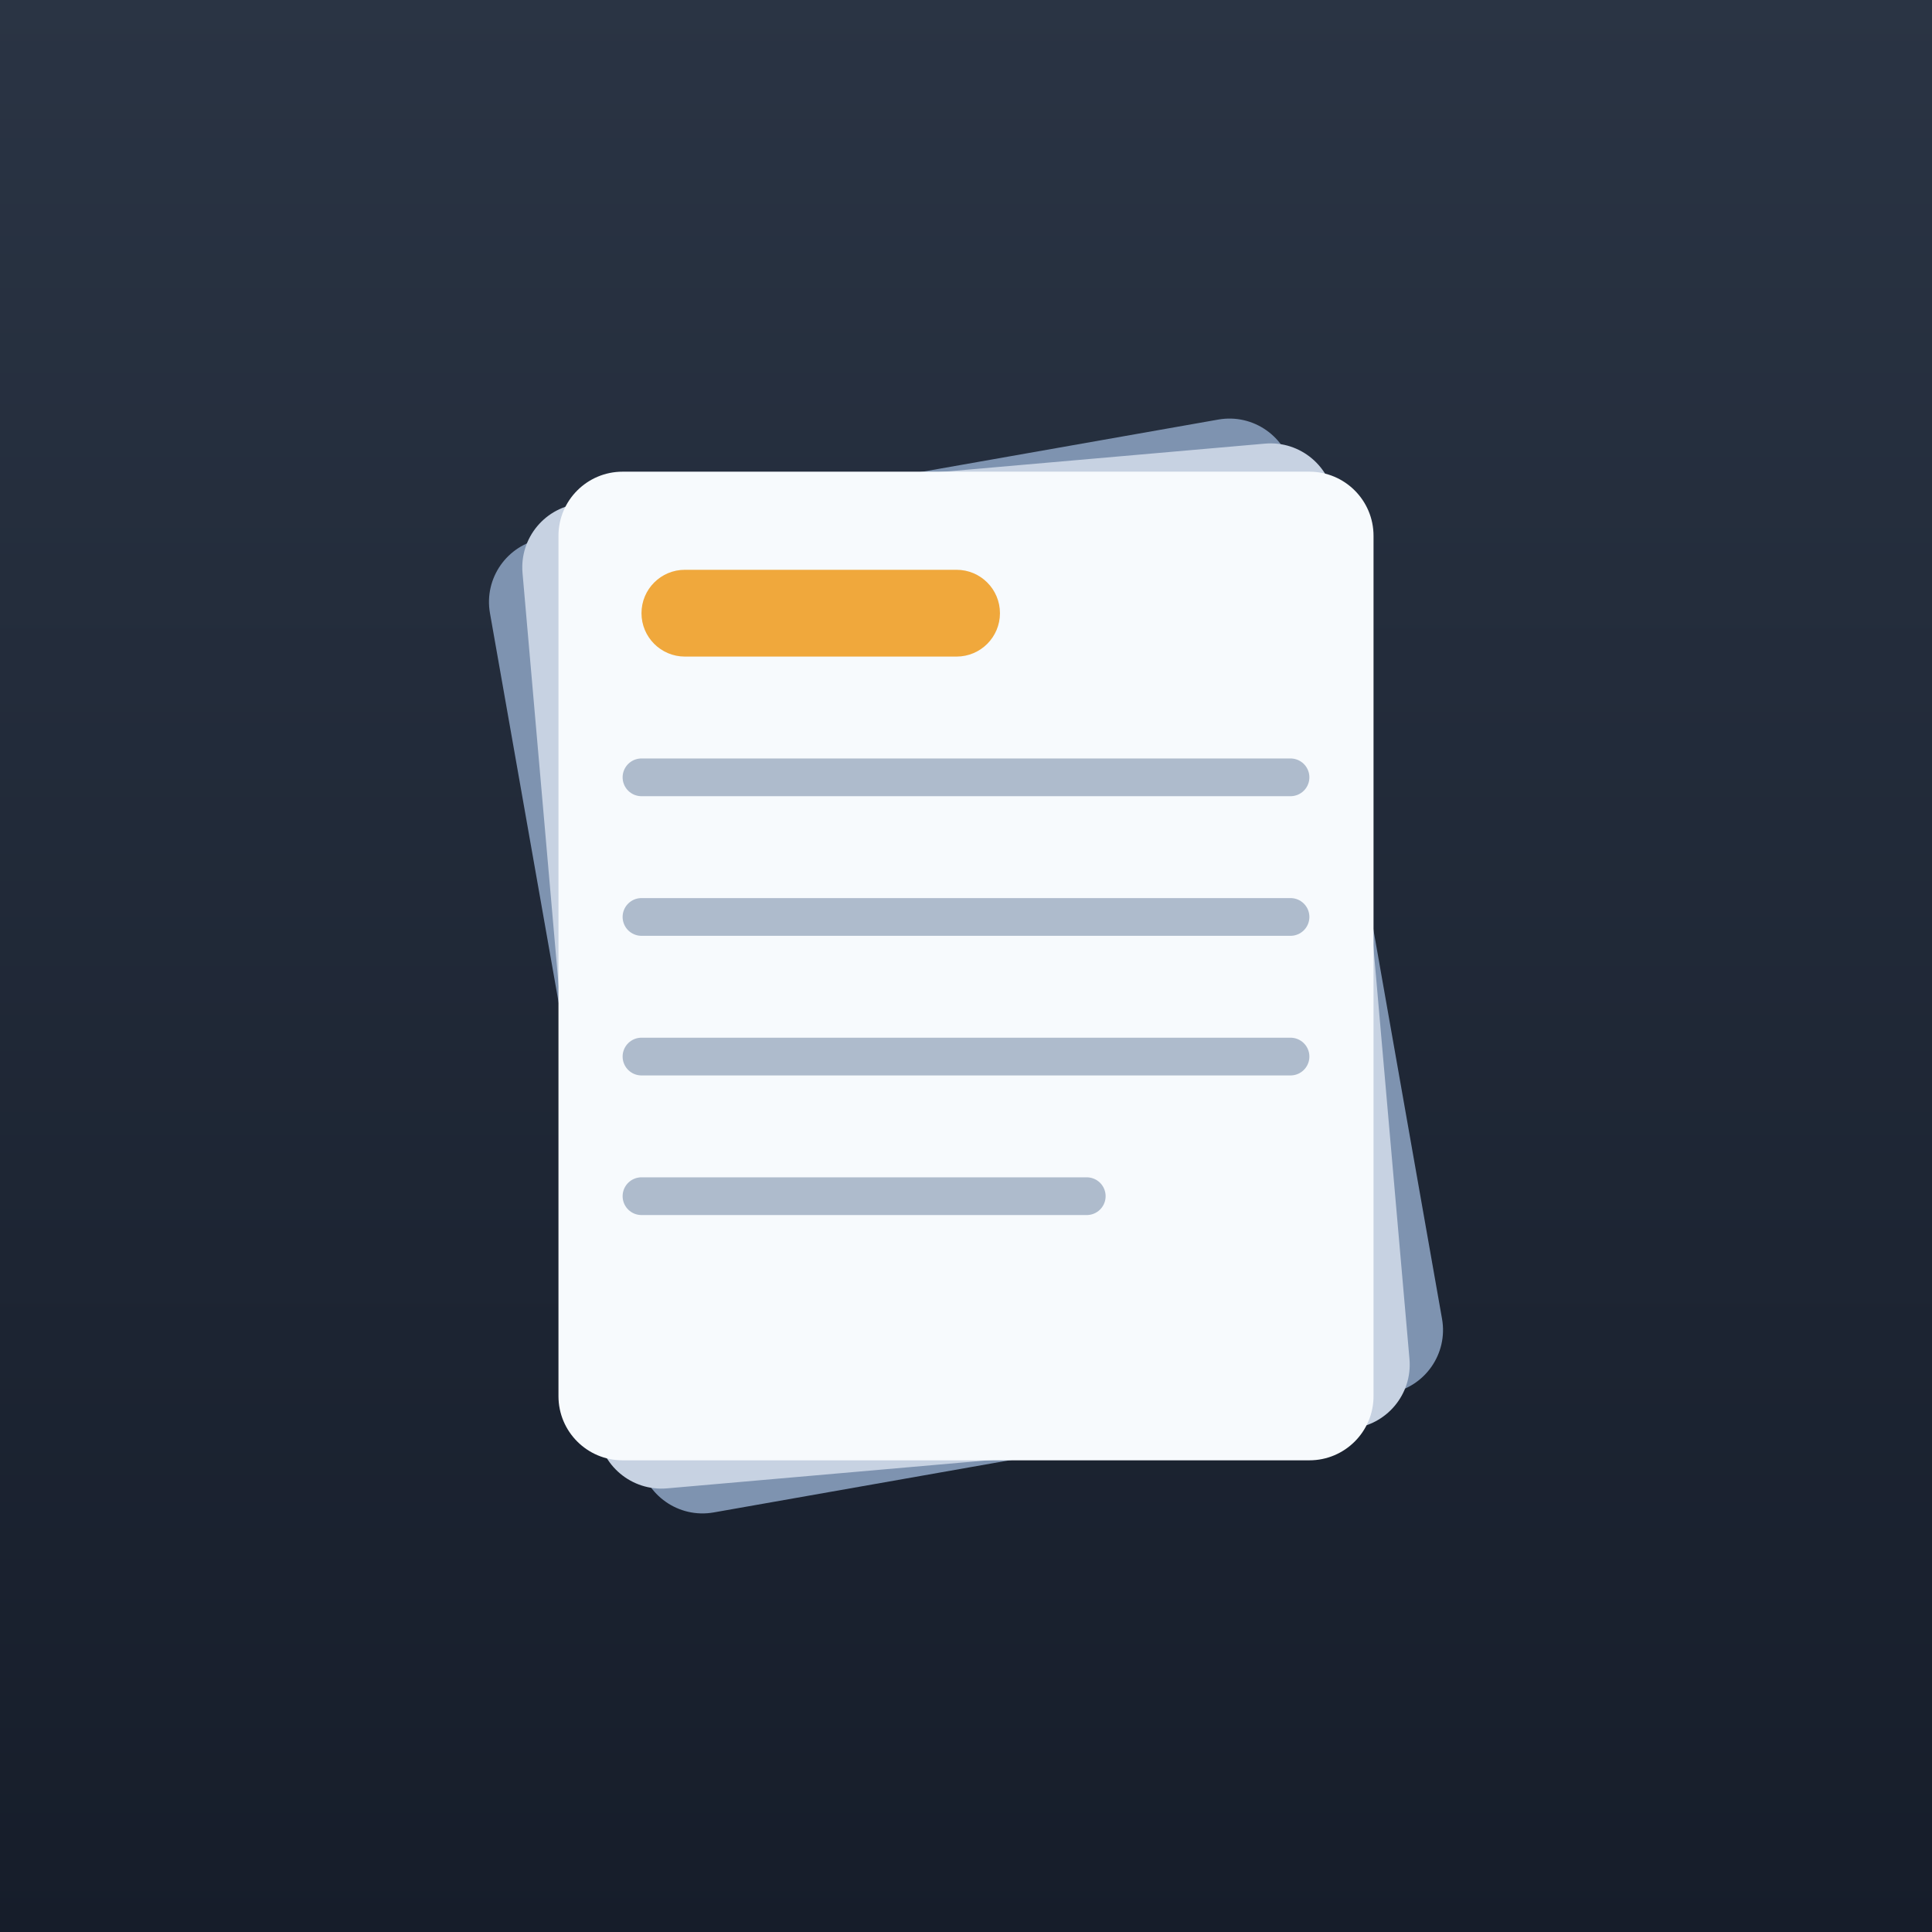
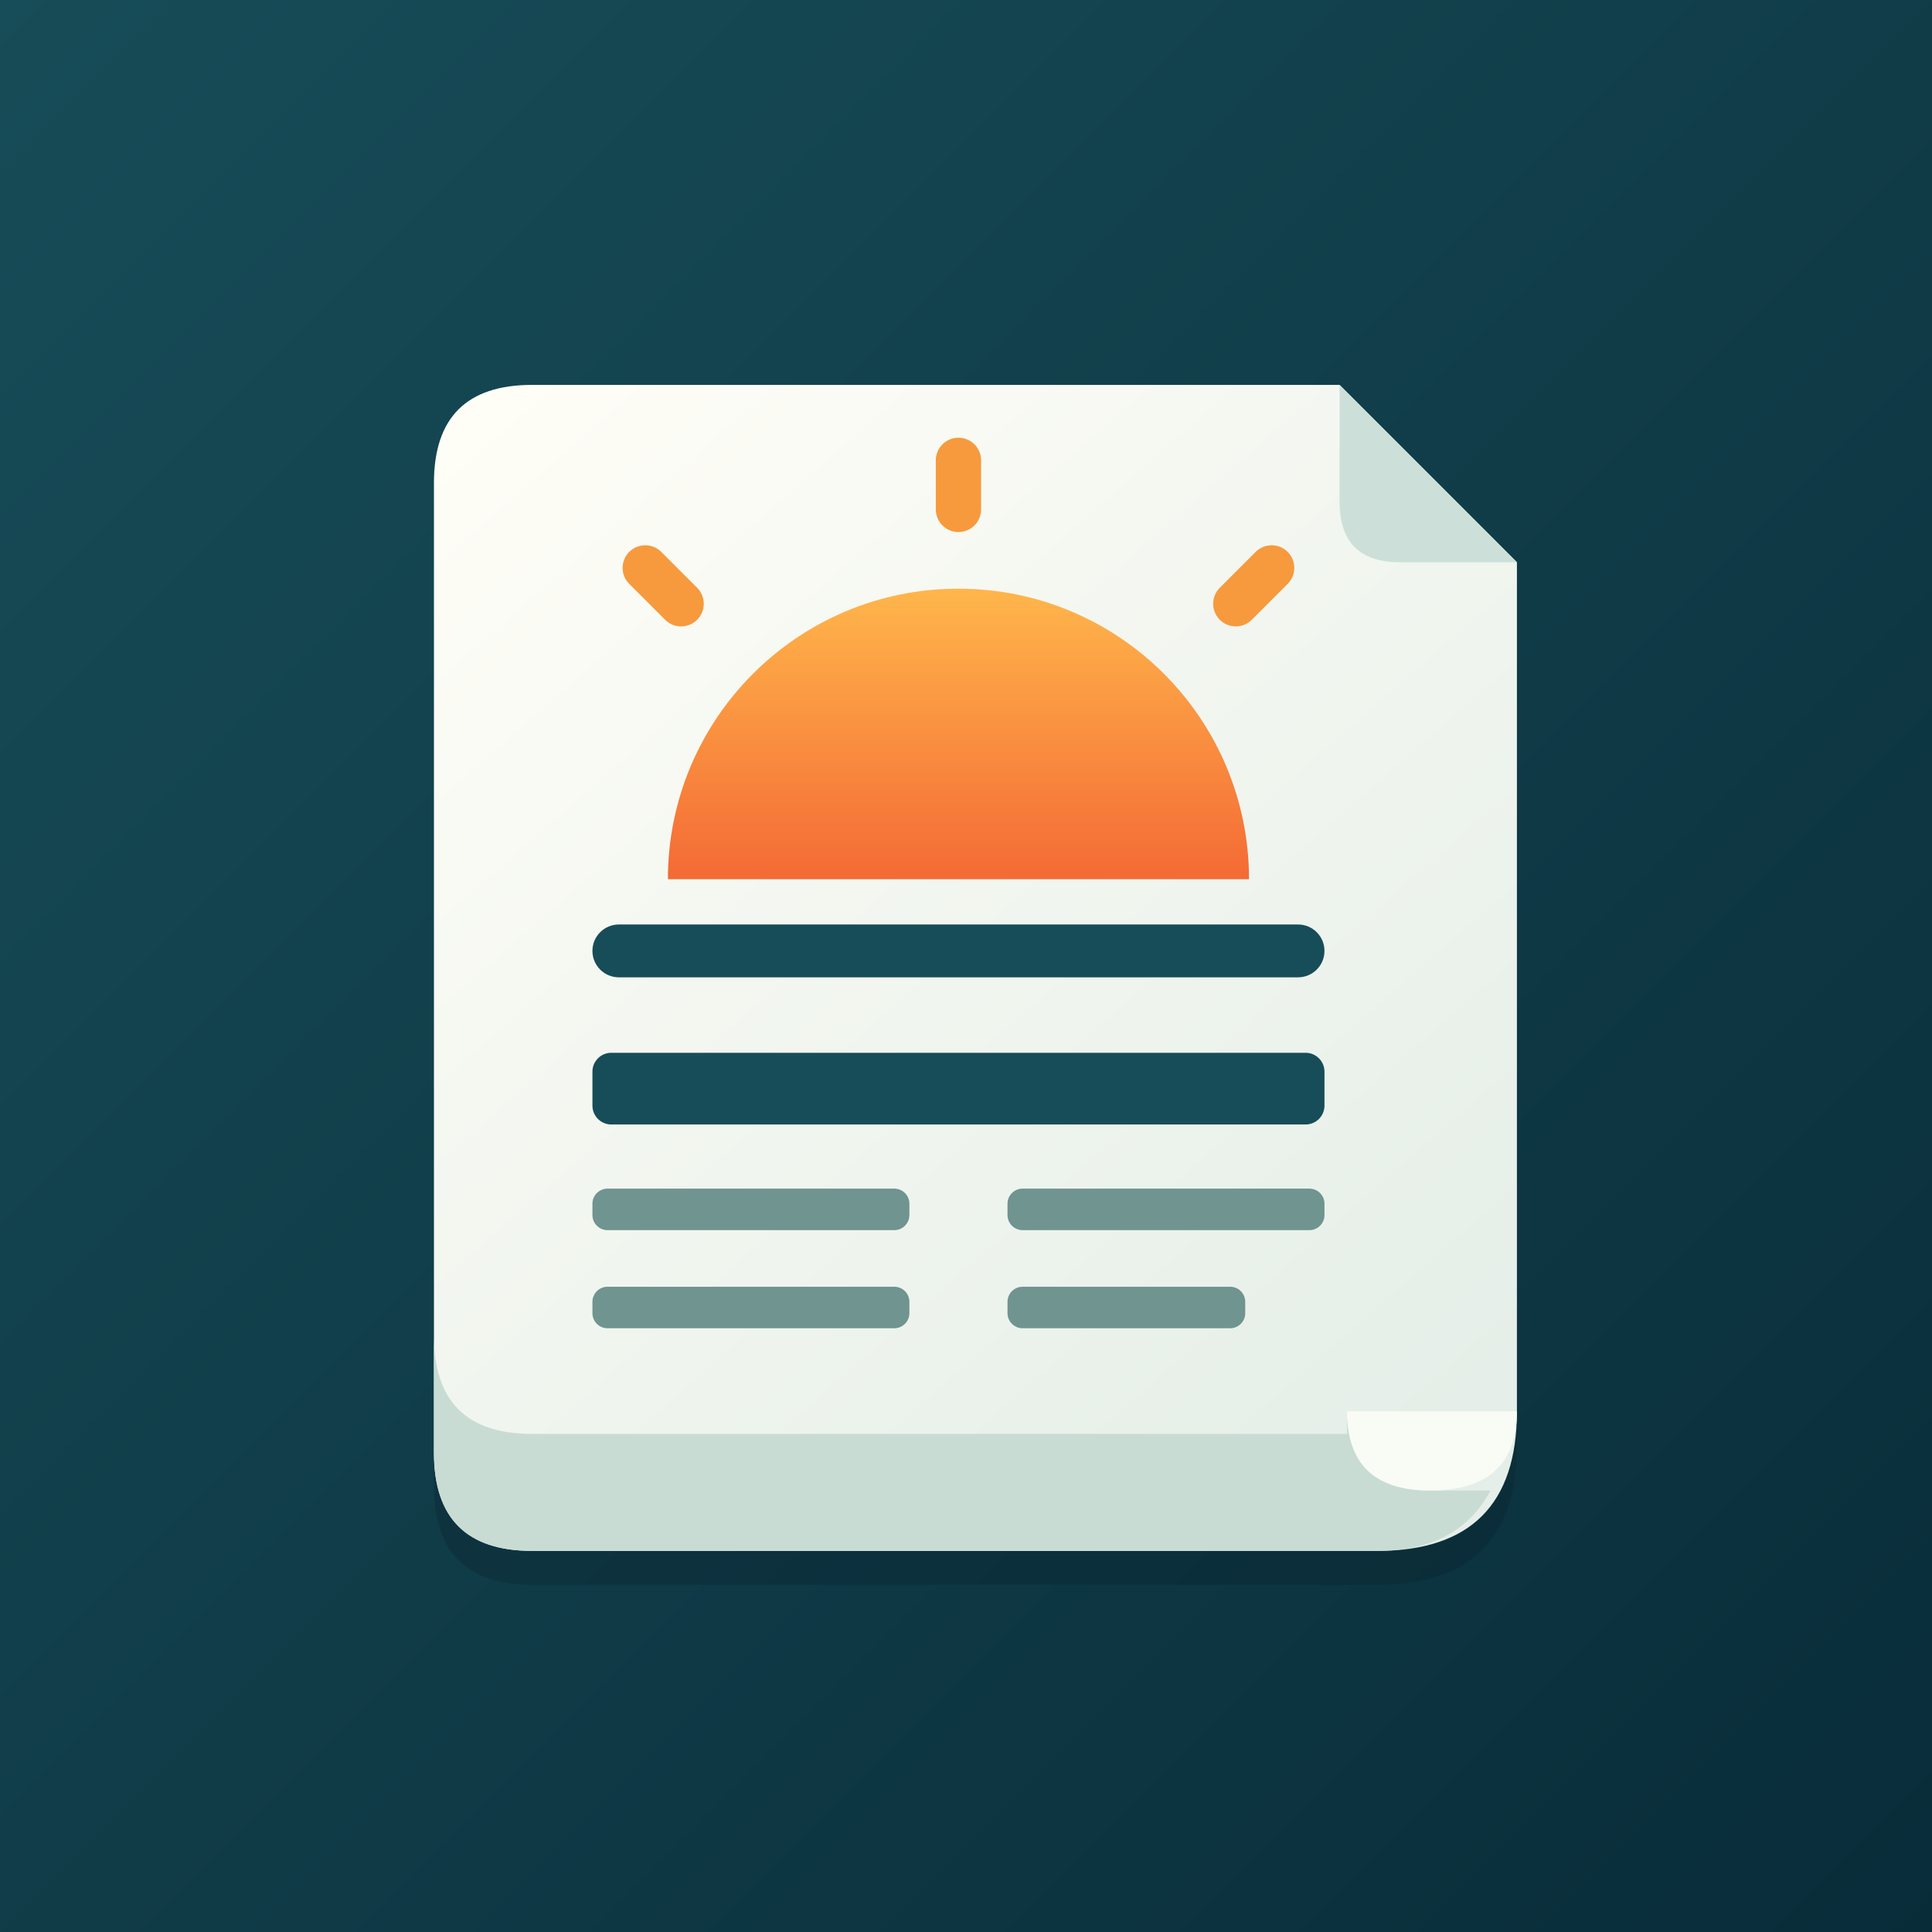
<svg xmlns="http://www.w3.org/2000/svg" viewBox="0 0 1024 1024" width="1024" height="1024">
  <defs>
-     <linearGradient id="bg" x1="0" y1="0" x2="0" y2="1">
-       <stop offset="0" stop-color="#2A3444" />
-       <stop offset="1" stop-color="#161D2A" />
+     <linearGradient id="background" x1="0" y1="0" x2="1" y2="1">
+       <stop stop-color="#174D58" />
+       <stop offset="1" stop-color="#092C39" />
+     </linearGradient>
+     <linearGradient id="paper" x1="0" y1="0" x2="0.8" y2="1">
+       <stop stop-color="#FFFEF7" />
+       <stop offset="1" stop-color="#E5EEE8" />
+     </linearGradient>
+     <linearGradient id="sunrise" x1="0" y1="0" x2="0" y2="1">
+       <stop stop-color="#FFB64B" />
+       <stop offset="1" stop-color="#F46A35" />
    </linearGradient>
  </defs>
-   <rect id="day:background" width="1024" height="1024" fill="url(#bg)" />
+   <rect id="day:background" width="1024" height="1024" fill="url(#background)" />
  <g id="day:foreground">
-     <rect x="296" y="250" width="432" height="524" rx="34" fill="#7E93B0" transform="rotate(-10 512 512)" />
-     <rect x="296" y="250" width="432" height="524" rx="34" fill="#C7D2E2" transform="rotate(-5 512 512)" />
-     <rect x="296" y="250" width="432" height="524" rx="34" fill="#F7FAFD" />
-     <rect x="340" y="302" width="190" height="46" rx="23" fill="#F0A83C" />
-     <g stroke="#AEBBCC" stroke-width="20" stroke-linecap="round">
-       <line x1="340" y1="412" x2="684" y2="412" />
-       <line x1="340" y1="486" x2="684" y2="486" />
-       <line x1="340" y1="560" x2="684" y2="560" />
-       <line x1="340" y1="634" x2="576" y2="634" />
+     <path d="M282 204H710L804 298V748Q804 822 730 822H282Q230 822 230 770V256Q230 204 282 204Z" fill="#061E29" opacity="0.28" transform="translate(0 18)" />
+     <path d="M282 204H710L804 298V748Q804 822 730 822H282Q230 822 230 770V256Q230 204 282 204Z" fill="url(#paper)" />
+     <path d="M710 204V266Q710 298 742 298H804Z" fill="#CCE0D9" />
+     <path d="M354 466A154 154 0 0 1 662 466Z" fill="url(#sunrise)" />
+     <g fill="none" stroke="#F69A3D" stroke-width="24" stroke-linecap="round">
+       <path d="M508 270V244" />
+       <path d="M361 320L342 301" />
+       <path d="M655 320L674 301" />
    </g>
+     <rect x="314" y="490" width="388" height="28" rx="14" fill="#174D58" />
+     <rect x="314" y="558" width="388" height="38" rx="10" fill="#174D58" />
+     <g fill="#70948F">
+       <rect x="314" y="630" width="168" height="22" rx="8" />
+       <rect x="534" y="630" width="168" height="22" rx="8" />
+       <rect x="314" y="682" width="168" height="22" rx="8" />
+       <rect x="534" y="682" width="126" height="22" rx="8" />
+     </g>
+     <path d="M282 760H714V748Q714 790 758 790H790Q773 822 730 822H282Q230 822 230 770V708Q230 760 282 760Z" fill="#C8DCD4" />
+     <path d="M714 748H804Q804 790 758 790Q714 790 714 748Z" fill="#F9FCF4" />
  </g>
-   <g id="day:monochrome" display="none">
-     <rect x="296" y="250" width="432" height="524" rx="34" fill="#000000" transform="rotate(-10 512 512)" />
-     <rect x="296" y="250" width="432" height="524" rx="34" fill="#000000" />
+   <g id="day:monochrome" display="none" fill="#000000">
+     <path fill-rule="evenodd" d="M282 204H710L804 298V748Q804 822 730 822H282Q230 822 230 770V256Q230 204 282 204Z              M354 466H662A154 154 0 0 0 354 466Z              M328 490Q314 490 314 504Q314 518 328 518H688Q702 518 702 504Q702 490 688 490Z              M324 558Q314 558 314 568V586Q314 596 324 596H692Q702 596 702 586V568Q702 558 692 558Z              M322 630Q314 630 314 638V644Q314 652 322 652H474Q482 652 482 644V638Q482 630 474 630Z              M542 630Q534 630 534 638V644Q534 652 542 652H694Q702 652 702 644V638Q702 630 694 630Z              M322 682Q314 682 314 690V696Q314 704 322 704H474Q482 704 482 696V690Q482 682 474 682Z              M542 682Q534 682 534 690V696Q534 704 542 704H652Q660 704 660 696V690Q660 682 652 682Z" />
  </g>
</svg>
